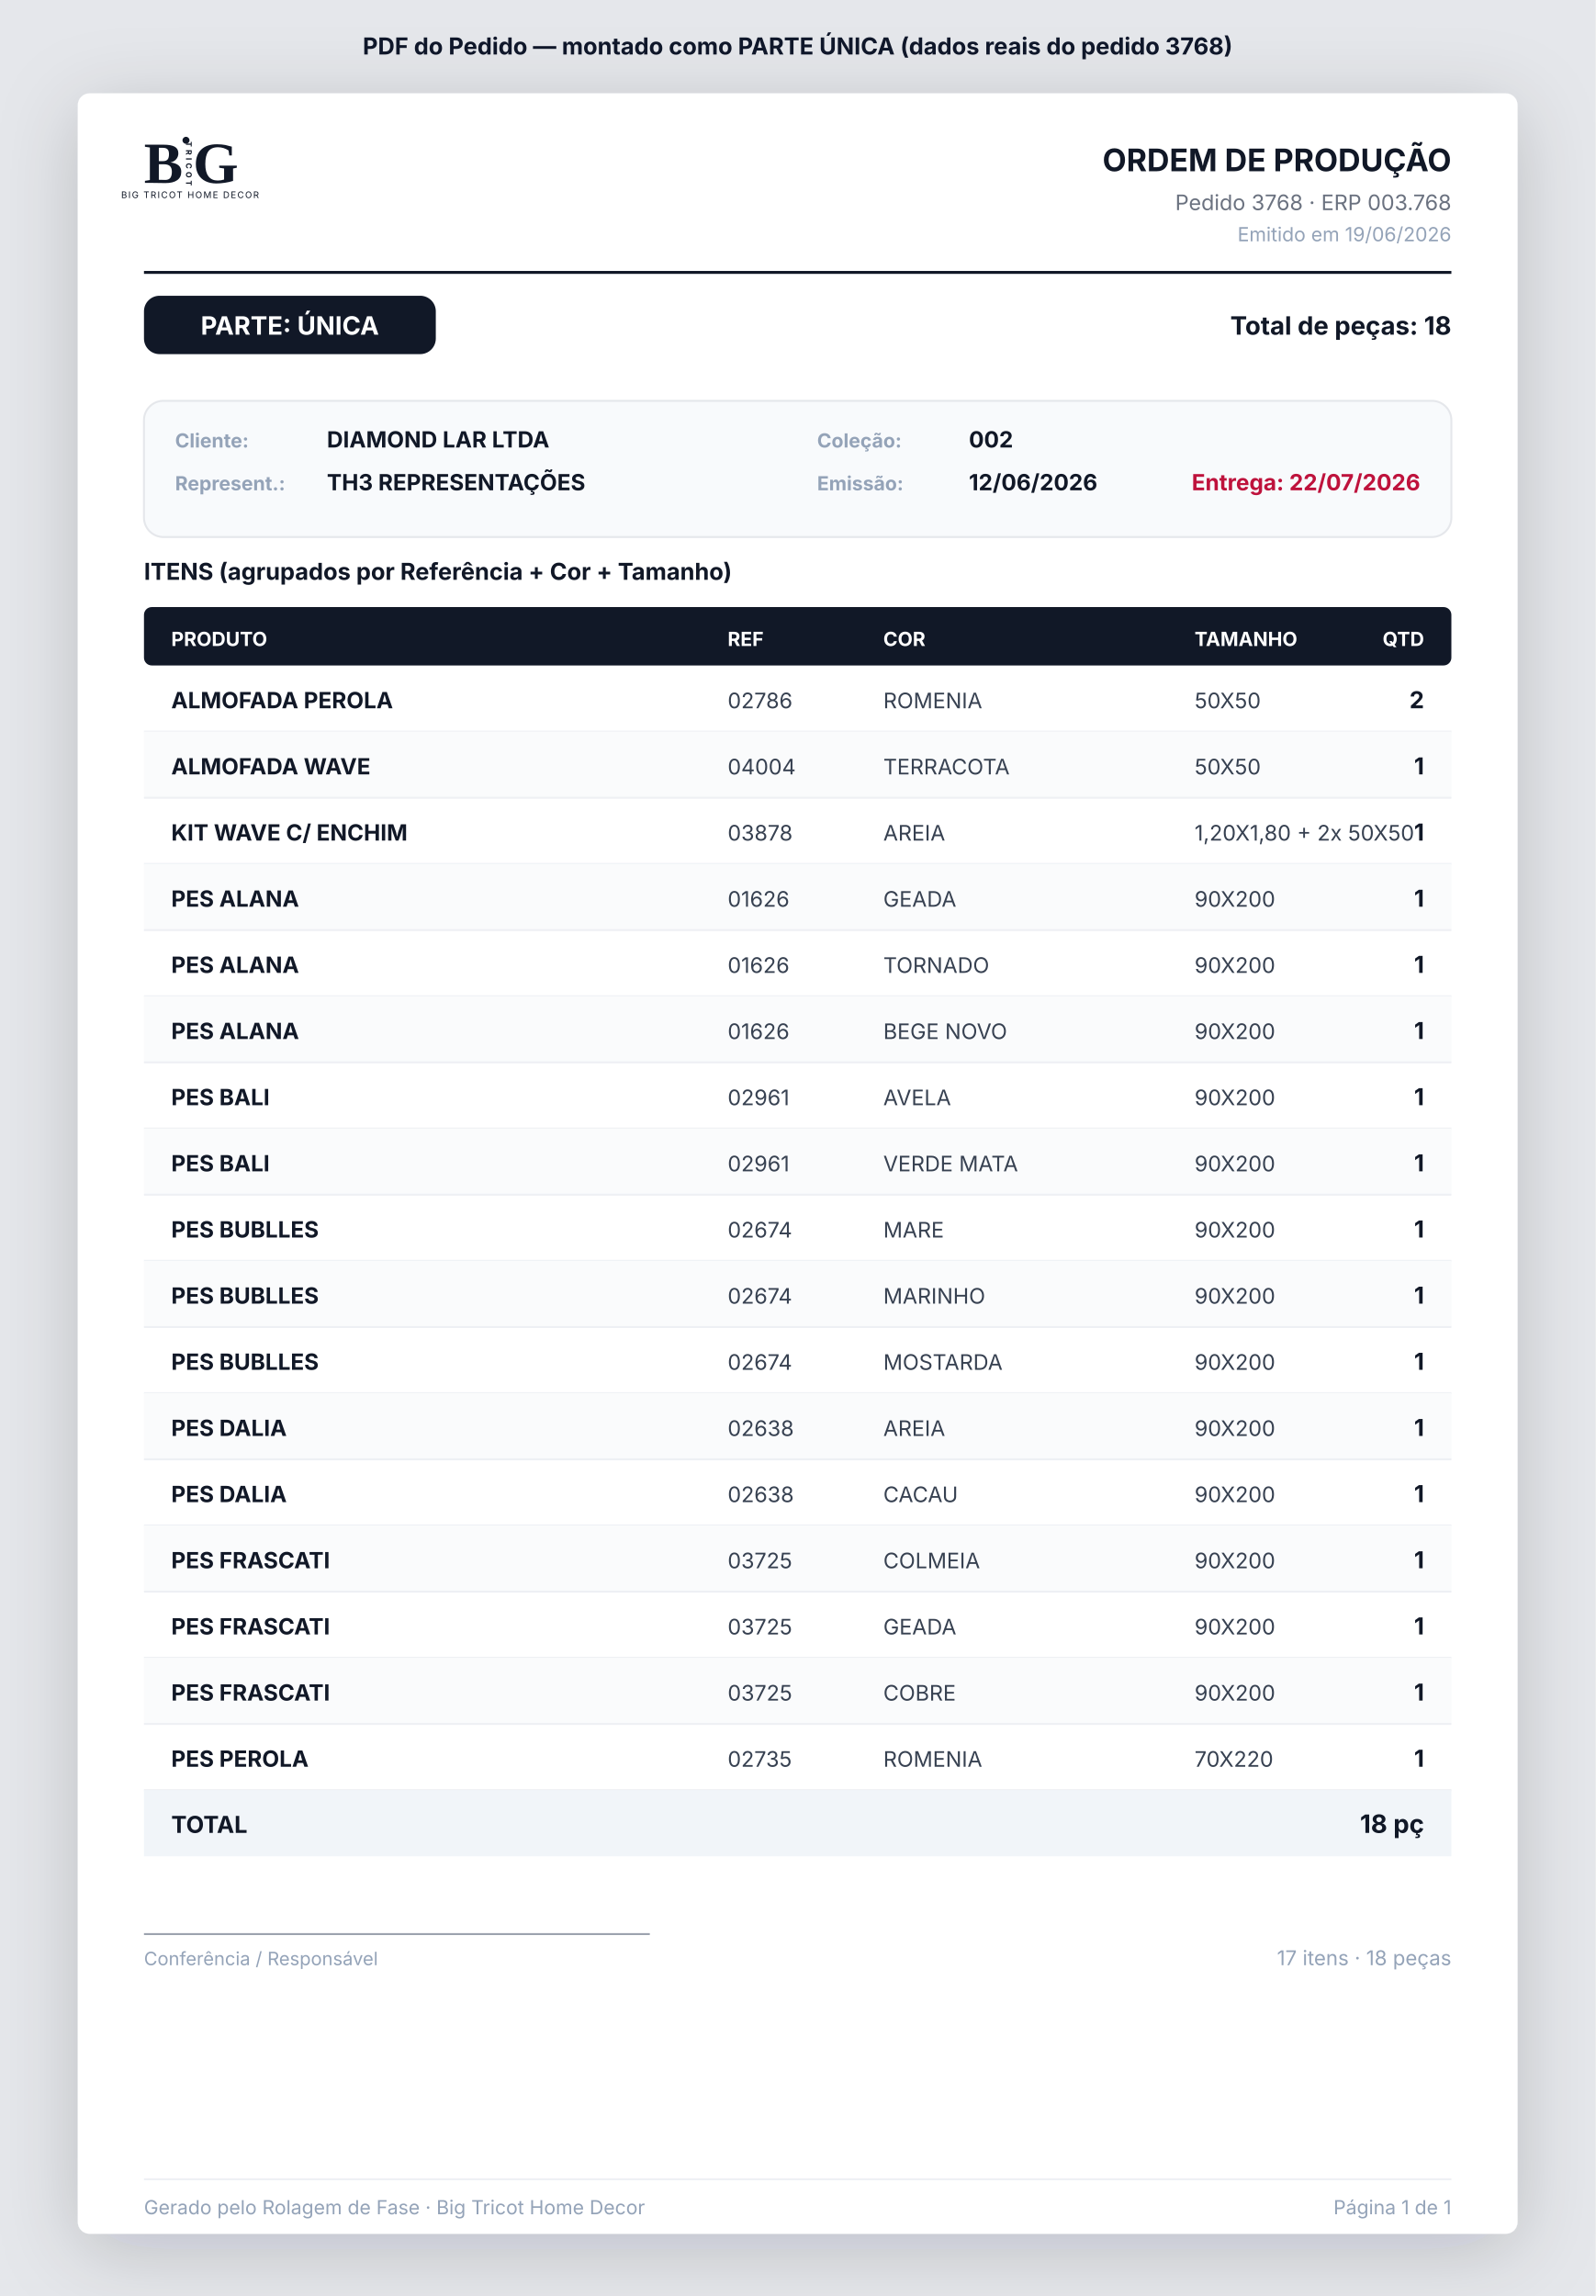
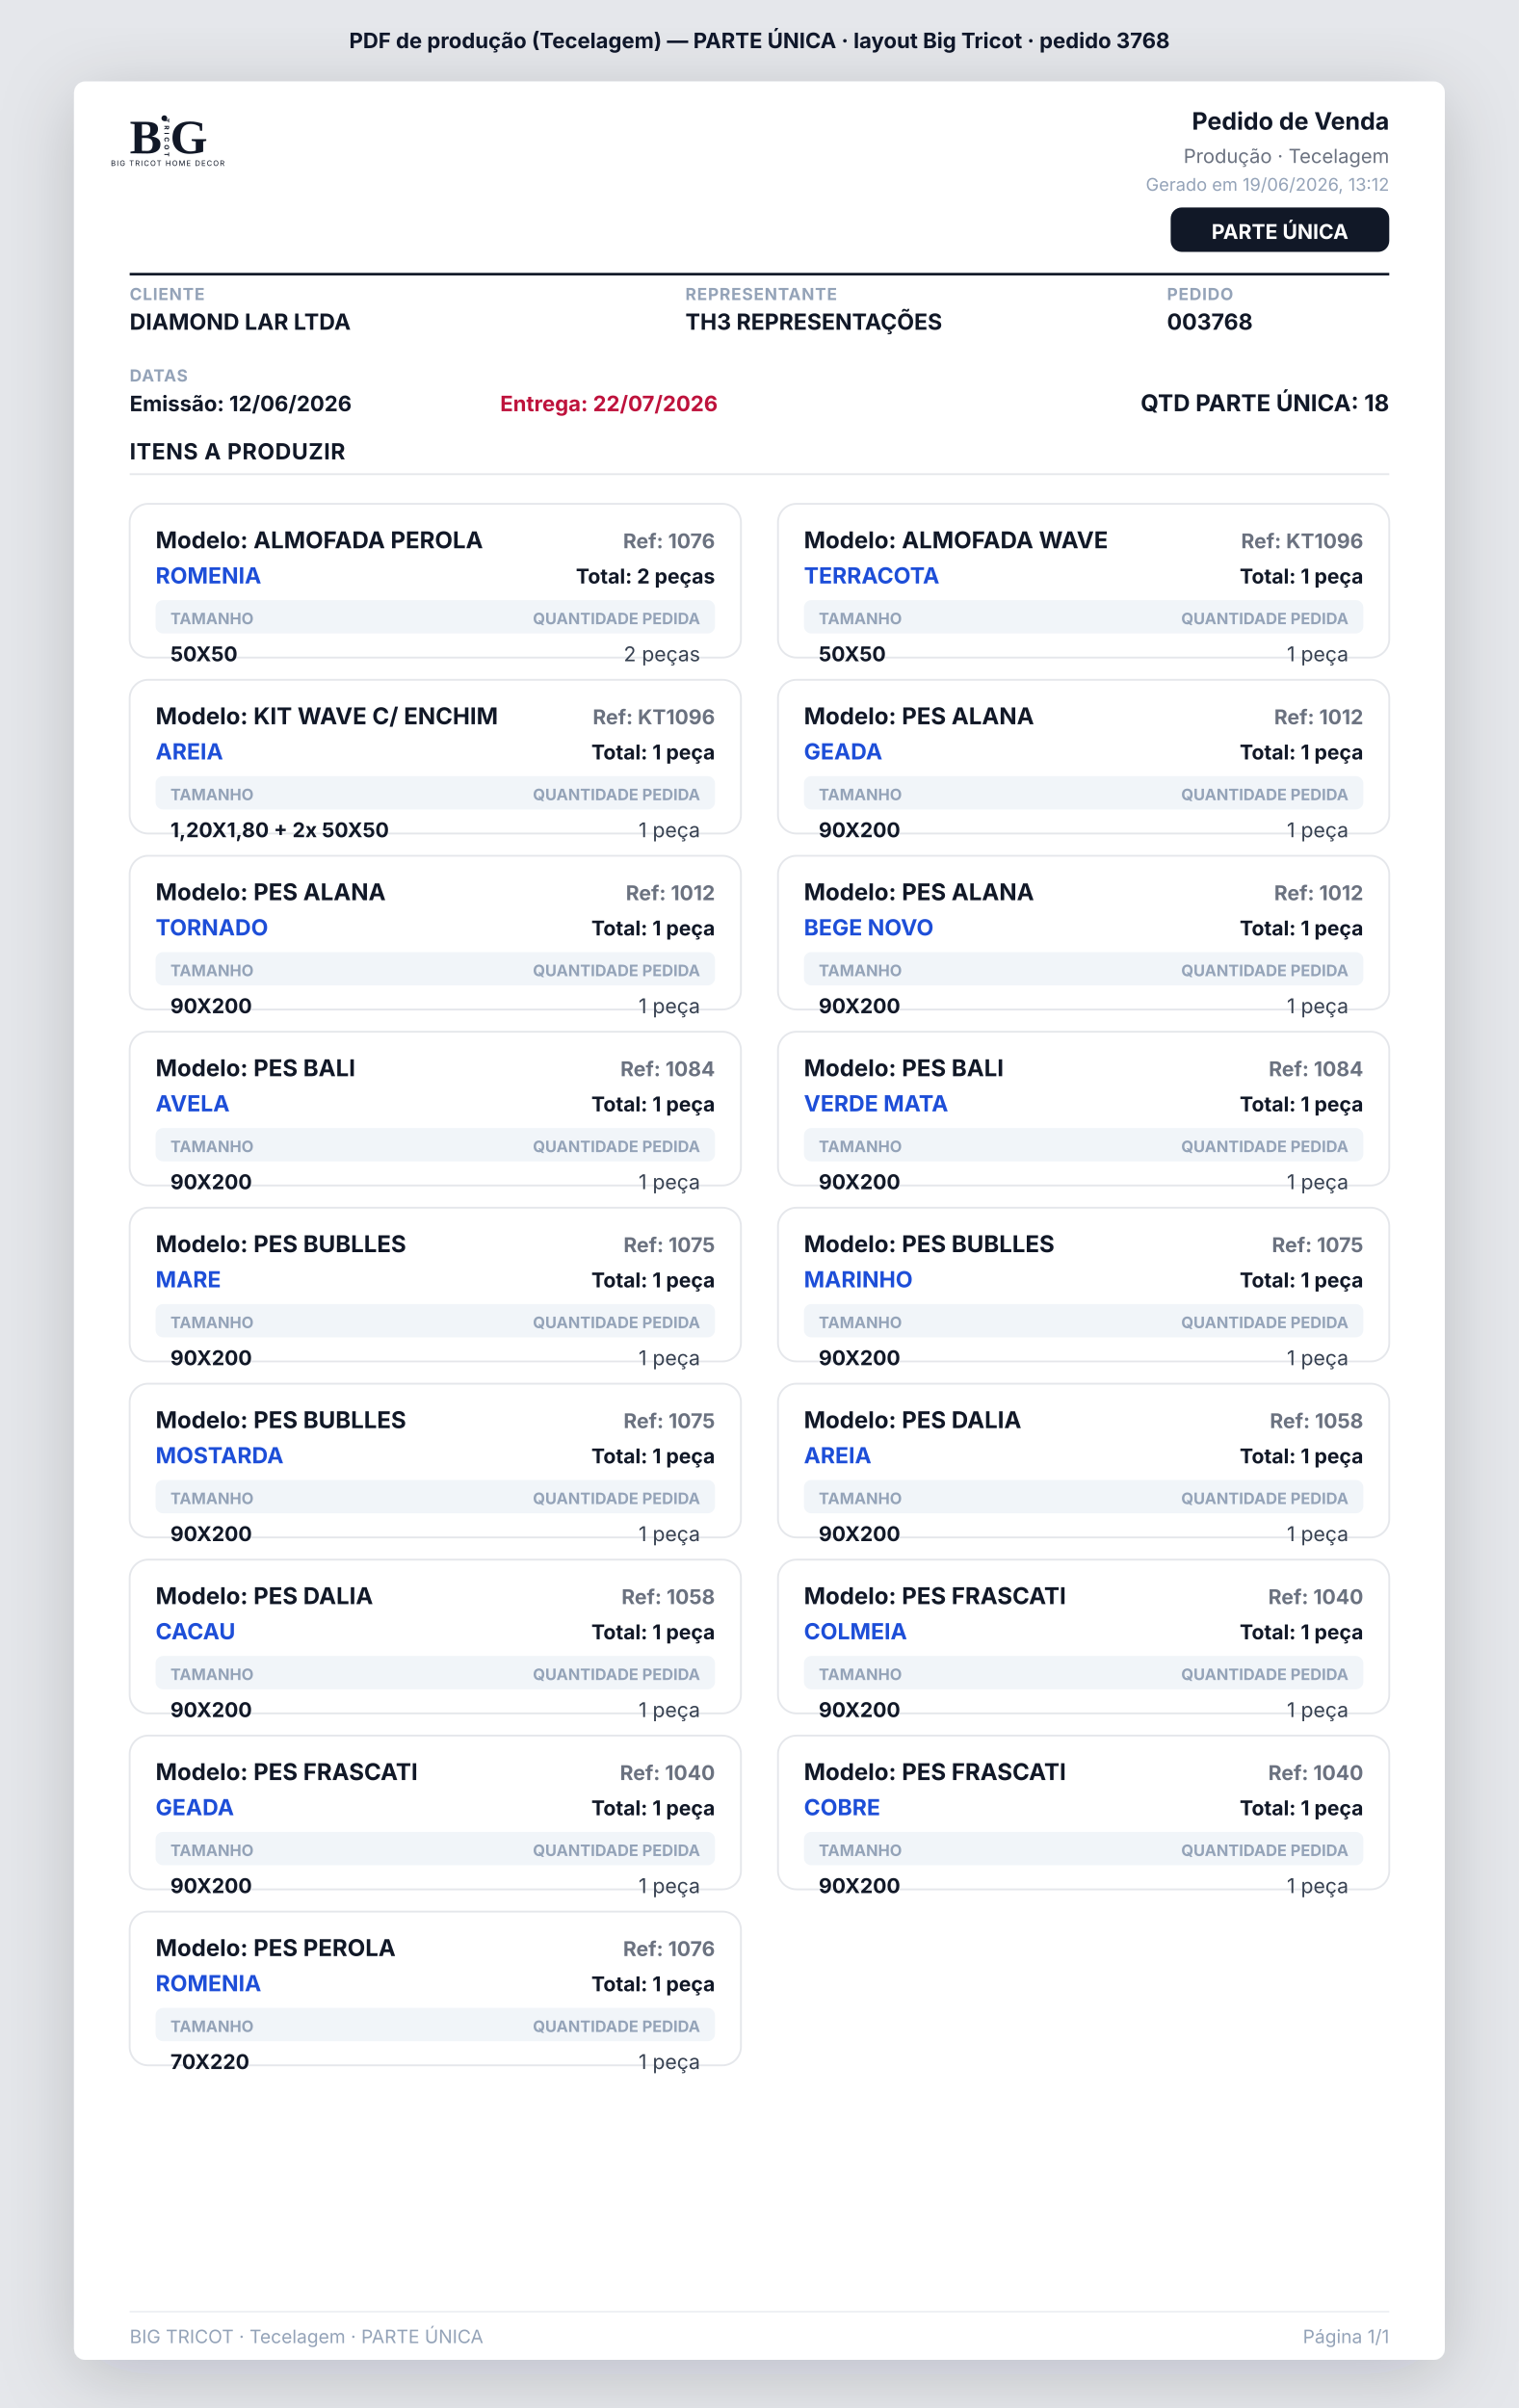
- <svg xmlns="http://www.w3.org/2000/svg" width="820" height="1180" viewBox="0 0 820 1180" font-family="Inter, Segoe UI, Helvetica, Arial, sans-serif">
+ <svg xmlns="http://www.w3.org/2000/svg" width="820" height="1300" viewBox="0 0 820 1300" font-family="Inter, Segoe UI, Helvetica, Arial, sans-serif">
  <defs>
-     <filter id="paper" x="-8%" y="-4%" width="116%" height="108%">
+     <filter id="paper" x="-6%" y="-3%" width="112%" height="106%">
      <feDropShadow dx="0" dy="8" stdDeviation="20" flood-color="#0f172a" flood-opacity="0.18" />
    </filter>
  </defs>
-   <rect x="0" y="0" width="820" height="1180" rx="0" fill="#e5e7eb" />
-   <text x="410.0" y="28" font-size="12" fill="#0f172a" font-weight="bold" text-anchor="middle">PDF do Pedido — montado como PARTE ÚNICA (dados reais do pedido 3768)</text>
-   <rect x="40" y="48" width="740" height="1100" rx="6" fill="#ffffff" filter="url(#paper)" />
-   <text x="74.0" y="94.0" font-size="30" fill="#111827" font-weight="bold" text-anchor="start" font-family="Georgia, 'Times New Roman', 'Playfair Display', serif">B</text>
-   <text x="99.2" y="94.0" font-size="30" fill="#111827" font-weight="bold" text-anchor="start" font-family="Georgia, 'Times New Roman', 'Playfair Display', serif">G</text>
-   <text x="95.6" y="84.1" font-size="4.05" fill="#111827" font-weight="bold" text-anchor="middle" font-family="Inter, 'Segoe UI', Helvetica, Arial, sans-serif" letter-spacing="1.5" transform="rotate(90 95.6 84.1)">TRICOT</text>
-   <circle cx="95.6" cy="72.1" r="1.8" fill="#111827" />
-   <text x="97.7" y="101.8" font-size="4.65" fill="#111827" font-weight="normal" text-anchor="middle" font-family="Inter, 'Segoe UI', Helvetica, Arial, sans-serif" letter-spacing="0.6">BIG TRICOT HOME DECOR</text>
-   <text x="746" y="88" font-size="16" fill="#111827" font-weight="bold" text-anchor="end">ORDEM DE PRODUÇÃO</text>
-   <text x="746" y="108" font-size="11" fill="#6b7280" font-weight="normal" text-anchor="end">Pedido 3768  ·  ERP 003.768</text>
-   <text x="746" y="124" font-size="10" fill="#94a3b8" font-weight="normal" text-anchor="end">Emitido em 19/06/2026</text>
-   <line x1="74" y1="140" x2="746" y2="140" stroke="#111827" stroke-width="1.5" />
-   <rect x="74" y="152" width="150" height="30" rx="8" fill="#111827" />
-   <text x="149" y="172" font-size="13" fill="#fff" font-weight="bold" text-anchor="middle">PARTE: ÚNICA</text>
-   <text x="746" y="172" font-size="13" fill="#111827" font-weight="bold" text-anchor="end">Total de peças: 18</text>
-   <rect x="74" y="206" width="672" height="70" rx="10" fill="#f8fafc" stroke="#e5e7eb" stroke-width="1" />
-   <text x="90" y="230" font-size="10" fill="#94a3b8" font-weight="bold" text-anchor="start">Cliente:</text>
-   <text x="168" y="230" font-size="11.5" fill="#111827" font-weight="bold" text-anchor="start">DIAMOND LAR LTDA</text>
-   <text x="90" y="252" font-size="10" fill="#94a3b8" font-weight="bold" text-anchor="start">Represent.:</text>
-   <text x="168" y="252" font-size="11.5" fill="#111827" font-weight="bold" text-anchor="start">TH3 REPRESENTAÇÕES</text>
-   <text x="420.0" y="230" font-size="10" fill="#94a3b8" font-weight="bold" text-anchor="start">Coleção:</text>
-   <text x="498.0" y="230" font-size="11.5" fill="#111827" font-weight="bold" text-anchor="start">002</text>
-   <text x="420.0" y="252" font-size="10" fill="#94a3b8" font-weight="bold" text-anchor="start">Emissão:</text>
-   <text x="498.0" y="252" font-size="11.5" fill="#111827" font-weight="bold" text-anchor="start">12/06/2026</text>
-   <text x="730" y="252" font-size="11.5" fill="#be123c" font-weight="bold" text-anchor="end">Entrega: 22/07/2026</text>
-   <text x="74" y="298" font-size="12" fill="#111827" font-weight="bold" text-anchor="start">ITENS (agrupados por Referência + Cor + Tamanho)</text>
-   <rect x="74" y="312" width="672" height="30" rx="4" fill="#111827" />
-   <text x="88" y="332" font-size="10" fill="#fff" font-weight="bold" text-anchor="start">PRODUTO</text>
-   <text x="374" y="332" font-size="10" fill="#fff" font-weight="bold" text-anchor="start">REF</text>
-   <text x="454" y="332" font-size="10" fill="#fff" font-weight="bold" text-anchor="start">COR</text>
-   <text x="614" y="332" font-size="10" fill="#fff" font-weight="bold" text-anchor="start">TAMANHO</text>
-   <text x="732" y="332" font-size="10" fill="#fff" font-weight="bold" text-anchor="end">QTD</text>
-   <text x="88" y="364" font-size="11.5" fill="#111827" font-weight="bold" text-anchor="start">ALMOFADA PEROLA</text>
-   <text x="374" y="364" font-size="11" fill="#374151" font-weight="normal" text-anchor="start">02786</text>
-   <text x="454" y="364" font-size="11" fill="#374151" font-weight="normal" text-anchor="start">ROMENIA</text>
-   <text x="614" y="364" font-size="11" fill="#374151" font-weight="normal" text-anchor="start">50X50</text>
-   <text x="732" y="364" font-size="12" fill="#111827" font-weight="bold" text-anchor="end">2</text>
-   <line x1="74" y1="376" x2="746" y2="376" stroke="#eef0f4" stroke-width="1" />
-   <rect x="74" y="376" width="672" height="34" rx="0" fill="#fafbfc" />
-   <text x="88" y="398" font-size="11.5" fill="#111827" font-weight="bold" text-anchor="start">ALMOFADA WAVE</text>
-   <text x="374" y="398" font-size="11" fill="#374151" font-weight="normal" text-anchor="start">04004</text>
-   <text x="454" y="398" font-size="11" fill="#374151" font-weight="normal" text-anchor="start">TERRACOTA</text>
-   <text x="614" y="398" font-size="11" fill="#374151" font-weight="normal" text-anchor="start">50X50</text>
-   <text x="732" y="398" font-size="12" fill="#111827" font-weight="bold" text-anchor="end">1</text>
-   <line x1="74" y1="410" x2="746" y2="410" stroke="#eef0f4" stroke-width="1" />
-   <text x="88" y="432" font-size="11.5" fill="#111827" font-weight="bold" text-anchor="start">KIT WAVE C/ ENCHIM</text>
-   <text x="374" y="432" font-size="11" fill="#374151" font-weight="normal" text-anchor="start">03878</text>
-   <text x="454" y="432" font-size="11" fill="#374151" font-weight="normal" text-anchor="start">AREIA</text>
-   <text x="614" y="432" font-size="11" fill="#374151" font-weight="normal" text-anchor="start">1,20X1,80 + 2x 50X50</text>
-   <text x="732" y="432" font-size="12" fill="#111827" font-weight="bold" text-anchor="end">1</text>
-   <line x1="74" y1="444" x2="746" y2="444" stroke="#eef0f4" stroke-width="1" />
-   <rect x="74" y="444" width="672" height="34" rx="0" fill="#fafbfc" />
-   <text x="88" y="466" font-size="11.5" fill="#111827" font-weight="bold" text-anchor="start">PES ALANA</text>
-   <text x="374" y="466" font-size="11" fill="#374151" font-weight="normal" text-anchor="start">01626</text>
-   <text x="454" y="466" font-size="11" fill="#374151" font-weight="normal" text-anchor="start">GEADA</text>
-   <text x="614" y="466" font-size="11" fill="#374151" font-weight="normal" text-anchor="start">90X200</text>
-   <text x="732" y="466" font-size="12" fill="#111827" font-weight="bold" text-anchor="end">1</text>
-   <line x1="74" y1="478" x2="746" y2="478" stroke="#eef0f4" stroke-width="1" />
-   <text x="88" y="500" font-size="11.5" fill="#111827" font-weight="bold" text-anchor="start">PES ALANA</text>
-   <text x="374" y="500" font-size="11" fill="#374151" font-weight="normal" text-anchor="start">01626</text>
-   <text x="454" y="500" font-size="11" fill="#374151" font-weight="normal" text-anchor="start">TORNADO</text>
-   <text x="614" y="500" font-size="11" fill="#374151" font-weight="normal" text-anchor="start">90X200</text>
-   <text x="732" y="500" font-size="12" fill="#111827" font-weight="bold" text-anchor="end">1</text>
-   <line x1="74" y1="512" x2="746" y2="512" stroke="#eef0f4" stroke-width="1" />
-   <rect x="74" y="512" width="672" height="34" rx="0" fill="#fafbfc" />
-   <text x="88" y="534" font-size="11.5" fill="#111827" font-weight="bold" text-anchor="start">PES ALANA</text>
-   <text x="374" y="534" font-size="11" fill="#374151" font-weight="normal" text-anchor="start">01626</text>
-   <text x="454" y="534" font-size="11" fill="#374151" font-weight="normal" text-anchor="start">BEGE NOVO</text>
-   <text x="614" y="534" font-size="11" fill="#374151" font-weight="normal" text-anchor="start">90X200</text>
-   <text x="732" y="534" font-size="12" fill="#111827" font-weight="bold" text-anchor="end">1</text>
-   <line x1="74" y1="546" x2="746" y2="546" stroke="#eef0f4" stroke-width="1" />
-   <text x="88" y="568" font-size="11.5" fill="#111827" font-weight="bold" text-anchor="start">PES BALI</text>
-   <text x="374" y="568" font-size="11" fill="#374151" font-weight="normal" text-anchor="start">02961</text>
-   <text x="454" y="568" font-size="11" fill="#374151" font-weight="normal" text-anchor="start">AVELA</text>
-   <text x="614" y="568" font-size="11" fill="#374151" font-weight="normal" text-anchor="start">90X200</text>
-   <text x="732" y="568" font-size="12" fill="#111827" font-weight="bold" text-anchor="end">1</text>
-   <line x1="74" y1="580" x2="746" y2="580" stroke="#eef0f4" stroke-width="1" />
-   <rect x="74" y="580" width="672" height="34" rx="0" fill="#fafbfc" />
-   <text x="88" y="602" font-size="11.5" fill="#111827" font-weight="bold" text-anchor="start">PES BALI</text>
-   <text x="374" y="602" font-size="11" fill="#374151" font-weight="normal" text-anchor="start">02961</text>
-   <text x="454" y="602" font-size="11" fill="#374151" font-weight="normal" text-anchor="start">VERDE MATA</text>
-   <text x="614" y="602" font-size="11" fill="#374151" font-weight="normal" text-anchor="start">90X200</text>
-   <text x="732" y="602" font-size="12" fill="#111827" font-weight="bold" text-anchor="end">1</text>
-   <line x1="74" y1="614" x2="746" y2="614" stroke="#eef0f4" stroke-width="1" />
-   <text x="88" y="636" font-size="11.5" fill="#111827" font-weight="bold" text-anchor="start">PES BUBLLES</text>
-   <text x="374" y="636" font-size="11" fill="#374151" font-weight="normal" text-anchor="start">02674</text>
-   <text x="454" y="636" font-size="11" fill="#374151" font-weight="normal" text-anchor="start">MARE</text>
-   <text x="614" y="636" font-size="11" fill="#374151" font-weight="normal" text-anchor="start">90X200</text>
-   <text x="732" y="636" font-size="12" fill="#111827" font-weight="bold" text-anchor="end">1</text>
-   <line x1="74" y1="648" x2="746" y2="648" stroke="#eef0f4" stroke-width="1" />
-   <rect x="74" y="648" width="672" height="34" rx="0" fill="#fafbfc" />
-   <text x="88" y="670" font-size="11.5" fill="#111827" font-weight="bold" text-anchor="start">PES BUBLLES</text>
-   <text x="374" y="670" font-size="11" fill="#374151" font-weight="normal" text-anchor="start">02674</text>
-   <text x="454" y="670" font-size="11" fill="#374151" font-weight="normal" text-anchor="start">MARINHO</text>
-   <text x="614" y="670" font-size="11" fill="#374151" font-weight="normal" text-anchor="start">90X200</text>
-   <text x="732" y="670" font-size="12" fill="#111827" font-weight="bold" text-anchor="end">1</text>
-   <line x1="74" y1="682" x2="746" y2="682" stroke="#eef0f4" stroke-width="1" />
-   <text x="88" y="704" font-size="11.5" fill="#111827" font-weight="bold" text-anchor="start">PES BUBLLES</text>
-   <text x="374" y="704" font-size="11" fill="#374151" font-weight="normal" text-anchor="start">02674</text>
-   <text x="454" y="704" font-size="11" fill="#374151" font-weight="normal" text-anchor="start">MOSTARDA</text>
-   <text x="614" y="704" font-size="11" fill="#374151" font-weight="normal" text-anchor="start">90X200</text>
-   <text x="732" y="704" font-size="12" fill="#111827" font-weight="bold" text-anchor="end">1</text>
-   <line x1="74" y1="716" x2="746" y2="716" stroke="#eef0f4" stroke-width="1" />
-   <rect x="74" y="716" width="672" height="34" rx="0" fill="#fafbfc" />
-   <text x="88" y="738" font-size="11.5" fill="#111827" font-weight="bold" text-anchor="start">PES DALIA</text>
-   <text x="374" y="738" font-size="11" fill="#374151" font-weight="normal" text-anchor="start">02638</text>
-   <text x="454" y="738" font-size="11" fill="#374151" font-weight="normal" text-anchor="start">AREIA</text>
-   <text x="614" y="738" font-size="11" fill="#374151" font-weight="normal" text-anchor="start">90X200</text>
-   <text x="732" y="738" font-size="12" fill="#111827" font-weight="bold" text-anchor="end">1</text>
-   <line x1="74" y1="750" x2="746" y2="750" stroke="#eef0f4" stroke-width="1" />
-   <text x="88" y="772" font-size="11.5" fill="#111827" font-weight="bold" text-anchor="start">PES DALIA</text>
-   <text x="374" y="772" font-size="11" fill="#374151" font-weight="normal" text-anchor="start">02638</text>
-   <text x="454" y="772" font-size="11" fill="#374151" font-weight="normal" text-anchor="start">CACAU</text>
-   <text x="614" y="772" font-size="11" fill="#374151" font-weight="normal" text-anchor="start">90X200</text>
-   <text x="732" y="772" font-size="12" fill="#111827" font-weight="bold" text-anchor="end">1</text>
-   <line x1="74" y1="784" x2="746" y2="784" stroke="#eef0f4" stroke-width="1" />
-   <rect x="74" y="784" width="672" height="34" rx="0" fill="#fafbfc" />
-   <text x="88" y="806" font-size="11.5" fill="#111827" font-weight="bold" text-anchor="start">PES FRASCATI</text>
-   <text x="374" y="806" font-size="11" fill="#374151" font-weight="normal" text-anchor="start">03725</text>
-   <text x="454" y="806" font-size="11" fill="#374151" font-weight="normal" text-anchor="start">COLMEIA</text>
-   <text x="614" y="806" font-size="11" fill="#374151" font-weight="normal" text-anchor="start">90X200</text>
-   <text x="732" y="806" font-size="12" fill="#111827" font-weight="bold" text-anchor="end">1</text>
-   <line x1="74" y1="818" x2="746" y2="818" stroke="#eef0f4" stroke-width="1" />
-   <text x="88" y="840" font-size="11.5" fill="#111827" font-weight="bold" text-anchor="start">PES FRASCATI</text>
-   <text x="374" y="840" font-size="11" fill="#374151" font-weight="normal" text-anchor="start">03725</text>
-   <text x="454" y="840" font-size="11" fill="#374151" font-weight="normal" text-anchor="start">GEADA</text>
-   <text x="614" y="840" font-size="11" fill="#374151" font-weight="normal" text-anchor="start">90X200</text>
-   <text x="732" y="840" font-size="12" fill="#111827" font-weight="bold" text-anchor="end">1</text>
-   <line x1="74" y1="852" x2="746" y2="852" stroke="#eef0f4" stroke-width="1" />
-   <rect x="74" y="852" width="672" height="34" rx="0" fill="#fafbfc" />
-   <text x="88" y="874" font-size="11.5" fill="#111827" font-weight="bold" text-anchor="start">PES FRASCATI</text>
-   <text x="374" y="874" font-size="11" fill="#374151" font-weight="normal" text-anchor="start">03725</text>
-   <text x="454" y="874" font-size="11" fill="#374151" font-weight="normal" text-anchor="start">COBRE</text>
-   <text x="614" y="874" font-size="11" fill="#374151" font-weight="normal" text-anchor="start">90X200</text>
-   <text x="732" y="874" font-size="12" fill="#111827" font-weight="bold" text-anchor="end">1</text>
-   <line x1="74" y1="886" x2="746" y2="886" stroke="#eef0f4" stroke-width="1" />
-   <text x="88" y="908" font-size="11.5" fill="#111827" font-weight="bold" text-anchor="start">PES PEROLA</text>
-   <text x="374" y="908" font-size="11" fill="#374151" font-weight="normal" text-anchor="start">02735</text>
-   <text x="454" y="908" font-size="11" fill="#374151" font-weight="normal" text-anchor="start">ROMENIA</text>
-   <text x="614" y="908" font-size="11" fill="#374151" font-weight="normal" text-anchor="start">70X220</text>
-   <text x="732" y="908" font-size="12" fill="#111827" font-weight="bold" text-anchor="end">1</text>
-   <line x1="74" y1="920" x2="746" y2="920" stroke="#eef0f4" stroke-width="1" />
-   <rect x="74" y="920" width="672" height="34" rx="0" fill="#f1f5f9" />
-   <text x="88" y="942" font-size="12" fill="#111827" font-weight="bold" text-anchor="start">TOTAL</text>
-   <text x="732" y="942" font-size="13" fill="#111827" font-weight="bold" text-anchor="end">18 pç</text>
-   <line x1="74" y1="994" x2="334" y2="994" stroke="#9ca3af" stroke-width="1" />
-   <text x="74" y="1010" font-size="9.5" fill="#94a3b8" font-weight="normal" text-anchor="start">Conferência / Responsável</text>
-   <text x="746" y="1010" font-size="10.5" fill="#94a3b8" font-weight="normal" text-anchor="end">17 itens · 18 peças</text>
-   <line x1="74" y1="1120" x2="746" y2="1120" stroke="#eef0f4" stroke-width="1" />
-   <text x="74" y="1138" font-size="10" fill="#94a3b8" font-weight="normal" text-anchor="start">Gerado pelo Rolagem de Fase · Big Tricot Home Decor</text>
-   <text x="746" y="1138" font-size="10" fill="#94a3b8" font-weight="normal" text-anchor="end">Página 1 de 1</text>
+   <rect x="0" y="0" width="820" height="1300" rx="0" fill="#e5e7eb" />
+   <text x="410.0" y="26" font-size="11.5" fill="#0f172a" font-weight="bold" text-anchor="middle">PDF de produção (Tecelagem) — PARTE ÚNICA · layout Big Tricot · pedido 3768</text>
+   <rect x="40" y="44" width="740" height="1230" rx="6" fill="#ffffff" filter="url(#paper)" />
+   <text x="70.0" y="82.8" font-size="26" fill="#111827" font-weight="bold" text-anchor="start" font-family="Georgia, 'Times New Roman', 'Playfair Display', serif">B</text>
+   <text x="91.84" y="82.8" font-size="26" fill="#111827" font-weight="bold" text-anchor="start" font-family="Georgia, 'Times New Roman', 'Playfair Display', serif">G</text>
+   <text x="88.72" y="74.22" font-size="3.51" fill="#111827" font-weight="bold" text-anchor="middle" font-family="Inter, 'Segoe UI', Helvetica, Arial, sans-serif" letter-spacing="1.5" transform="rotate(90 88.72 74.22)">TRICOT</text>
+   <circle cx="88.72" cy="63.82" r="1.56" fill="#111827" />
+   <text x="90.54" y="89.56" font-size="4.03" fill="#111827" font-weight="normal" text-anchor="middle" font-family="Inter, 'Segoe UI', Helvetica, Arial, sans-serif" letter-spacing="0.52">BIG TRICOT HOME DECOR</text>
+   <text x="750" y="70" font-size="13" fill="#111827" font-weight="bold" text-anchor="end">Pedido de Venda</text>
+   <text x="750" y="88" font-size="10.5" fill="#6b7280" font-weight="normal" text-anchor="end">Produção · Tecelagem</text>
+   <text x="750" y="103" font-size="9.5" fill="#94a3b8" font-weight="normal" text-anchor="end">Gerado em 19/06/2026, 13:12</text>
+   <rect x="632" y="112" width="118" height="24" rx="6" fill="#111827" />
+   <text x="691" y="129" font-size="11" fill="#fff" font-weight="bold" text-anchor="middle">PARTE ÚNICA</text>
+   <line x1="70" y1="148" x2="750" y2="148" stroke="#111827" stroke-width="1.4" />
+   <text x="70" y="162" font-size="9" fill="#94a3b8" font-weight="bold" text-anchor="start" letter-spacing="0.4">CLIENTE</text>
+   <text x="70" y="178" font-size="12" fill="#111827" font-weight="bold" text-anchor="start">DIAMOND LAR LTDA</text>
+   <text x="370" y="162" font-size="9" fill="#94a3b8" font-weight="bold" text-anchor="start" letter-spacing="0.4">REPRESENTANTE</text>
+   <text x="370" y="178" font-size="12" fill="#111827" font-weight="bold" text-anchor="start">TH3 REPRESENTAÇÕES</text>
+   <text x="630" y="162" font-size="9" fill="#94a3b8" font-weight="bold" text-anchor="start" letter-spacing="0.4">PEDIDO</text>
+   <text x="630" y="178" font-size="12" fill="#111827" font-weight="bold" text-anchor="start">003768</text>
+   <text x="70" y="206" font-size="9" fill="#94a3b8" font-weight="bold" text-anchor="start" letter-spacing="0.4">DATAS</text>
+   <text x="70" y="222" font-size="11.5" fill="#111827" font-weight="bold" text-anchor="start">Emissão: 12/06/2026</text>
+   <text x="270" y="222" font-size="11.5" fill="#be123c" font-weight="bold" text-anchor="start">Entrega: 22/07/2026</text>
+   <text x="750" y="222" font-size="12.5" fill="#111827" font-weight="bold" text-anchor="end">QTD PARTE ÚNICA: 18</text>
+   <text x="70" y="248" font-size="12" fill="#111827" font-weight="bold" text-anchor="start" letter-spacing="0.3">ITENS A PRODUZIR</text>
+   <line x1="70" y1="256" x2="750" y2="256" stroke="#e5e7eb" stroke-width="1" />
+   <rect x="70" y="272" width="330.0" height="83" rx="10" fill="#ffffff" stroke="#e5e7eb" stroke-width="1" />
+   <text x="84" y="296" font-size="12.5" fill="#111827" font-weight="bold" text-anchor="start">Modelo: ALMOFADA PEROLA</text>
+   <text x="386.0" y="296" font-size="11" fill="#6b7280" font-weight="bold" text-anchor="end">Ref: 1076</text>
+   <text x="84" y="315" font-size="12" fill="#1d4ed8" font-weight="bold" text-anchor="start">ROMENIA</text>
+   <text x="386.0" y="315" font-size="11" fill="#111827" font-weight="bold" text-anchor="end">Total: 2 peças</text>
+   <rect x="84" y="324" width="302.0" height="18" rx="4" fill="#f1f5f9" />
+   <text x="92" y="337" font-size="8.5" fill="#94a3b8" font-weight="bold" text-anchor="start">TAMANHO</text>
+   <text x="378.0" y="337" font-size="8.5" fill="#94a3b8" font-weight="bold" text-anchor="end">QUANTIDADE PEDIDA</text>
+   <text x="92" y="357" font-size="11" fill="#111827" font-weight="bold" text-anchor="start">50X50</text>
+   <text x="378.0" y="357" font-size="11" fill="#374151" font-weight="normal" text-anchor="end">2 peças</text>
+   <rect x="420.0" y="272" width="330.0" height="83" rx="10" fill="#ffffff" stroke="#e5e7eb" stroke-width="1" />
+   <text x="434.0" y="296" font-size="12.5" fill="#111827" font-weight="bold" text-anchor="start">Modelo: ALMOFADA WAVE</text>
+   <text x="736.0" y="296" font-size="11" fill="#6b7280" font-weight="bold" text-anchor="end">Ref: KT1096</text>
+   <text x="434.0" y="315" font-size="12" fill="#1d4ed8" font-weight="bold" text-anchor="start">TERRACOTA</text>
+   <text x="736.0" y="315" font-size="11" fill="#111827" font-weight="bold" text-anchor="end">Total: 1 peça</text>
+   <rect x="434.0" y="324" width="302.0" height="18" rx="4" fill="#f1f5f9" />
+   <text x="442.0" y="337" font-size="8.5" fill="#94a3b8" font-weight="bold" text-anchor="start">TAMANHO</text>
+   <text x="728.0" y="337" font-size="8.5" fill="#94a3b8" font-weight="bold" text-anchor="end">QUANTIDADE PEDIDA</text>
+   <text x="442.0" y="357" font-size="11" fill="#111827" font-weight="bold" text-anchor="start">50X50</text>
+   <text x="728.0" y="357" font-size="11" fill="#374151" font-weight="normal" text-anchor="end">1 peça</text>
+   <rect x="70" y="367" width="330.0" height="83" rx="10" fill="#ffffff" stroke="#e5e7eb" stroke-width="1" />
+   <text x="84" y="391" font-size="12.5" fill="#111827" font-weight="bold" text-anchor="start">Modelo: KIT WAVE C/ ENCHIM</text>
+   <text x="386.0" y="391" font-size="11" fill="#6b7280" font-weight="bold" text-anchor="end">Ref: KT1096</text>
+   <text x="84" y="410" font-size="12" fill="#1d4ed8" font-weight="bold" text-anchor="start">AREIA</text>
+   <text x="386.0" y="410" font-size="11" fill="#111827" font-weight="bold" text-anchor="end">Total: 1 peça</text>
+   <rect x="84" y="419" width="302.0" height="18" rx="4" fill="#f1f5f9" />
+   <text x="92" y="432" font-size="8.5" fill="#94a3b8" font-weight="bold" text-anchor="start">TAMANHO</text>
+   <text x="378.0" y="432" font-size="8.5" fill="#94a3b8" font-weight="bold" text-anchor="end">QUANTIDADE PEDIDA</text>
+   <text x="92" y="452" font-size="11" fill="#111827" font-weight="bold" text-anchor="start">1,20X1,80 + 2x 50X50</text>
+   <text x="378.0" y="452" font-size="11" fill="#374151" font-weight="normal" text-anchor="end">1 peça</text>
+   <rect x="420.0" y="367" width="330.0" height="83" rx="10" fill="#ffffff" stroke="#e5e7eb" stroke-width="1" />
+   <text x="434.0" y="391" font-size="12.5" fill="#111827" font-weight="bold" text-anchor="start">Modelo: PES ALANA</text>
+   <text x="736.0" y="391" font-size="11" fill="#6b7280" font-weight="bold" text-anchor="end">Ref: 1012</text>
+   <text x="434.0" y="410" font-size="12" fill="#1d4ed8" font-weight="bold" text-anchor="start">GEADA</text>
+   <text x="736.0" y="410" font-size="11" fill="#111827" font-weight="bold" text-anchor="end">Total: 1 peça</text>
+   <rect x="434.0" y="419" width="302.0" height="18" rx="4" fill="#f1f5f9" />
+   <text x="442.0" y="432" font-size="8.5" fill="#94a3b8" font-weight="bold" text-anchor="start">TAMANHO</text>
+   <text x="728.0" y="432" font-size="8.5" fill="#94a3b8" font-weight="bold" text-anchor="end">QUANTIDADE PEDIDA</text>
+   <text x="442.0" y="452" font-size="11" fill="#111827" font-weight="bold" text-anchor="start">90X200</text>
+   <text x="728.0" y="452" font-size="11" fill="#374151" font-weight="normal" text-anchor="end">1 peça</text>
+   <rect x="70" y="462" width="330.0" height="83" rx="10" fill="#ffffff" stroke="#e5e7eb" stroke-width="1" />
+   <text x="84" y="486" font-size="12.5" fill="#111827" font-weight="bold" text-anchor="start">Modelo: PES ALANA</text>
+   <text x="386.0" y="486" font-size="11" fill="#6b7280" font-weight="bold" text-anchor="end">Ref: 1012</text>
+   <text x="84" y="505" font-size="12" fill="#1d4ed8" font-weight="bold" text-anchor="start">TORNADO</text>
+   <text x="386.0" y="505" font-size="11" fill="#111827" font-weight="bold" text-anchor="end">Total: 1 peça</text>
+   <rect x="84" y="514" width="302.0" height="18" rx="4" fill="#f1f5f9" />
+   <text x="92" y="527" font-size="8.5" fill="#94a3b8" font-weight="bold" text-anchor="start">TAMANHO</text>
+   <text x="378.0" y="527" font-size="8.5" fill="#94a3b8" font-weight="bold" text-anchor="end">QUANTIDADE PEDIDA</text>
+   <text x="92" y="547" font-size="11" fill="#111827" font-weight="bold" text-anchor="start">90X200</text>
+   <text x="378.0" y="547" font-size="11" fill="#374151" font-weight="normal" text-anchor="end">1 peça</text>
+   <rect x="420.0" y="462" width="330.0" height="83" rx="10" fill="#ffffff" stroke="#e5e7eb" stroke-width="1" />
+   <text x="434.0" y="486" font-size="12.5" fill="#111827" font-weight="bold" text-anchor="start">Modelo: PES ALANA</text>
+   <text x="736.0" y="486" font-size="11" fill="#6b7280" font-weight="bold" text-anchor="end">Ref: 1012</text>
+   <text x="434.0" y="505" font-size="12" fill="#1d4ed8" font-weight="bold" text-anchor="start">BEGE NOVO</text>
+   <text x="736.0" y="505" font-size="11" fill="#111827" font-weight="bold" text-anchor="end">Total: 1 peça</text>
+   <rect x="434.0" y="514" width="302.0" height="18" rx="4" fill="#f1f5f9" />
+   <text x="442.0" y="527" font-size="8.5" fill="#94a3b8" font-weight="bold" text-anchor="start">TAMANHO</text>
+   <text x="728.0" y="527" font-size="8.5" fill="#94a3b8" font-weight="bold" text-anchor="end">QUANTIDADE PEDIDA</text>
+   <text x="442.0" y="547" font-size="11" fill="#111827" font-weight="bold" text-anchor="start">90X200</text>
+   <text x="728.0" y="547" font-size="11" fill="#374151" font-weight="normal" text-anchor="end">1 peça</text>
+   <rect x="70" y="557" width="330.0" height="83" rx="10" fill="#ffffff" stroke="#e5e7eb" stroke-width="1" />
+   <text x="84" y="581" font-size="12.5" fill="#111827" font-weight="bold" text-anchor="start">Modelo: PES BALI</text>
+   <text x="386.0" y="581" font-size="11" fill="#6b7280" font-weight="bold" text-anchor="end">Ref: 1084</text>
+   <text x="84" y="600" font-size="12" fill="#1d4ed8" font-weight="bold" text-anchor="start">AVELA</text>
+   <text x="386.0" y="600" font-size="11" fill="#111827" font-weight="bold" text-anchor="end">Total: 1 peça</text>
+   <rect x="84" y="609" width="302.0" height="18" rx="4" fill="#f1f5f9" />
+   <text x="92" y="622" font-size="8.5" fill="#94a3b8" font-weight="bold" text-anchor="start">TAMANHO</text>
+   <text x="378.0" y="622" font-size="8.5" fill="#94a3b8" font-weight="bold" text-anchor="end">QUANTIDADE PEDIDA</text>
+   <text x="92" y="642" font-size="11" fill="#111827" font-weight="bold" text-anchor="start">90X200</text>
+   <text x="378.0" y="642" font-size="11" fill="#374151" font-weight="normal" text-anchor="end">1 peça</text>
+   <rect x="420.0" y="557" width="330.0" height="83" rx="10" fill="#ffffff" stroke="#e5e7eb" stroke-width="1" />
+   <text x="434.0" y="581" font-size="12.5" fill="#111827" font-weight="bold" text-anchor="start">Modelo: PES BALI</text>
+   <text x="736.0" y="581" font-size="11" fill="#6b7280" font-weight="bold" text-anchor="end">Ref: 1084</text>
+   <text x="434.0" y="600" font-size="12" fill="#1d4ed8" font-weight="bold" text-anchor="start">VERDE MATA</text>
+   <text x="736.0" y="600" font-size="11" fill="#111827" font-weight="bold" text-anchor="end">Total: 1 peça</text>
+   <rect x="434.0" y="609" width="302.0" height="18" rx="4" fill="#f1f5f9" />
+   <text x="442.0" y="622" font-size="8.5" fill="#94a3b8" font-weight="bold" text-anchor="start">TAMANHO</text>
+   <text x="728.0" y="622" font-size="8.5" fill="#94a3b8" font-weight="bold" text-anchor="end">QUANTIDADE PEDIDA</text>
+   <text x="442.0" y="642" font-size="11" fill="#111827" font-weight="bold" text-anchor="start">90X200</text>
+   <text x="728.0" y="642" font-size="11" fill="#374151" font-weight="normal" text-anchor="end">1 peça</text>
+   <rect x="70" y="652" width="330.0" height="83" rx="10" fill="#ffffff" stroke="#e5e7eb" stroke-width="1" />
+   <text x="84" y="676" font-size="12.5" fill="#111827" font-weight="bold" text-anchor="start">Modelo: PES BUBLLES</text>
+   <text x="386.0" y="676" font-size="11" fill="#6b7280" font-weight="bold" text-anchor="end">Ref: 1075</text>
+   <text x="84" y="695" font-size="12" fill="#1d4ed8" font-weight="bold" text-anchor="start">MARE</text>
+   <text x="386.0" y="695" font-size="11" fill="#111827" font-weight="bold" text-anchor="end">Total: 1 peça</text>
+   <rect x="84" y="704" width="302.0" height="18" rx="4" fill="#f1f5f9" />
+   <text x="92" y="717" font-size="8.5" fill="#94a3b8" font-weight="bold" text-anchor="start">TAMANHO</text>
+   <text x="378.0" y="717" font-size="8.5" fill="#94a3b8" font-weight="bold" text-anchor="end">QUANTIDADE PEDIDA</text>
+   <text x="92" y="737" font-size="11" fill="#111827" font-weight="bold" text-anchor="start">90X200</text>
+   <text x="378.0" y="737" font-size="11" fill="#374151" font-weight="normal" text-anchor="end">1 peça</text>
+   <rect x="420.0" y="652" width="330.0" height="83" rx="10" fill="#ffffff" stroke="#e5e7eb" stroke-width="1" />
+   <text x="434.0" y="676" font-size="12.5" fill="#111827" font-weight="bold" text-anchor="start">Modelo: PES BUBLLES</text>
+   <text x="736.0" y="676" font-size="11" fill="#6b7280" font-weight="bold" text-anchor="end">Ref: 1075</text>
+   <text x="434.0" y="695" font-size="12" fill="#1d4ed8" font-weight="bold" text-anchor="start">MARINHO</text>
+   <text x="736.0" y="695" font-size="11" fill="#111827" font-weight="bold" text-anchor="end">Total: 1 peça</text>
+   <rect x="434.0" y="704" width="302.0" height="18" rx="4" fill="#f1f5f9" />
+   <text x="442.0" y="717" font-size="8.5" fill="#94a3b8" font-weight="bold" text-anchor="start">TAMANHO</text>
+   <text x="728.0" y="717" font-size="8.5" fill="#94a3b8" font-weight="bold" text-anchor="end">QUANTIDADE PEDIDA</text>
+   <text x="442.0" y="737" font-size="11" fill="#111827" font-weight="bold" text-anchor="start">90X200</text>
+   <text x="728.0" y="737" font-size="11" fill="#374151" font-weight="normal" text-anchor="end">1 peça</text>
+   <rect x="70" y="747" width="330.0" height="83" rx="10" fill="#ffffff" stroke="#e5e7eb" stroke-width="1" />
+   <text x="84" y="771" font-size="12.5" fill="#111827" font-weight="bold" text-anchor="start">Modelo: PES BUBLLES</text>
+   <text x="386.0" y="771" font-size="11" fill="#6b7280" font-weight="bold" text-anchor="end">Ref: 1075</text>
+   <text x="84" y="790" font-size="12" fill="#1d4ed8" font-weight="bold" text-anchor="start">MOSTARDA</text>
+   <text x="386.0" y="790" font-size="11" fill="#111827" font-weight="bold" text-anchor="end">Total: 1 peça</text>
+   <rect x="84" y="799" width="302.0" height="18" rx="4" fill="#f1f5f9" />
+   <text x="92" y="812" font-size="8.5" fill="#94a3b8" font-weight="bold" text-anchor="start">TAMANHO</text>
+   <text x="378.0" y="812" font-size="8.5" fill="#94a3b8" font-weight="bold" text-anchor="end">QUANTIDADE PEDIDA</text>
+   <text x="92" y="832" font-size="11" fill="#111827" font-weight="bold" text-anchor="start">90X200</text>
+   <text x="378.0" y="832" font-size="11" fill="#374151" font-weight="normal" text-anchor="end">1 peça</text>
+   <rect x="420.0" y="747" width="330.0" height="83" rx="10" fill="#ffffff" stroke="#e5e7eb" stroke-width="1" />
+   <text x="434.0" y="771" font-size="12.5" fill="#111827" font-weight="bold" text-anchor="start">Modelo: PES DALIA</text>
+   <text x="736.0" y="771" font-size="11" fill="#6b7280" font-weight="bold" text-anchor="end">Ref: 1058</text>
+   <text x="434.0" y="790" font-size="12" fill="#1d4ed8" font-weight="bold" text-anchor="start">AREIA</text>
+   <text x="736.0" y="790" font-size="11" fill="#111827" font-weight="bold" text-anchor="end">Total: 1 peça</text>
+   <rect x="434.0" y="799" width="302.0" height="18" rx="4" fill="#f1f5f9" />
+   <text x="442.0" y="812" font-size="8.5" fill="#94a3b8" font-weight="bold" text-anchor="start">TAMANHO</text>
+   <text x="728.0" y="812" font-size="8.5" fill="#94a3b8" font-weight="bold" text-anchor="end">QUANTIDADE PEDIDA</text>
+   <text x="442.0" y="832" font-size="11" fill="#111827" font-weight="bold" text-anchor="start">90X200</text>
+   <text x="728.0" y="832" font-size="11" fill="#374151" font-weight="normal" text-anchor="end">1 peça</text>
+   <rect x="70" y="842" width="330.0" height="83" rx="10" fill="#ffffff" stroke="#e5e7eb" stroke-width="1" />
+   <text x="84" y="866" font-size="12.5" fill="#111827" font-weight="bold" text-anchor="start">Modelo: PES DALIA</text>
+   <text x="386.0" y="866" font-size="11" fill="#6b7280" font-weight="bold" text-anchor="end">Ref: 1058</text>
+   <text x="84" y="885" font-size="12" fill="#1d4ed8" font-weight="bold" text-anchor="start">CACAU</text>
+   <text x="386.0" y="885" font-size="11" fill="#111827" font-weight="bold" text-anchor="end">Total: 1 peça</text>
+   <rect x="84" y="894" width="302.0" height="18" rx="4" fill="#f1f5f9" />
+   <text x="92" y="907" font-size="8.5" fill="#94a3b8" font-weight="bold" text-anchor="start">TAMANHO</text>
+   <text x="378.0" y="907" font-size="8.5" fill="#94a3b8" font-weight="bold" text-anchor="end">QUANTIDADE PEDIDA</text>
+   <text x="92" y="927" font-size="11" fill="#111827" font-weight="bold" text-anchor="start">90X200</text>
+   <text x="378.0" y="927" font-size="11" fill="#374151" font-weight="normal" text-anchor="end">1 peça</text>
+   <rect x="420.0" y="842" width="330.0" height="83" rx="10" fill="#ffffff" stroke="#e5e7eb" stroke-width="1" />
+   <text x="434.0" y="866" font-size="12.5" fill="#111827" font-weight="bold" text-anchor="start">Modelo: PES FRASCATI</text>
+   <text x="736.0" y="866" font-size="11" fill="#6b7280" font-weight="bold" text-anchor="end">Ref: 1040</text>
+   <text x="434.0" y="885" font-size="12" fill="#1d4ed8" font-weight="bold" text-anchor="start">COLMEIA</text>
+   <text x="736.0" y="885" font-size="11" fill="#111827" font-weight="bold" text-anchor="end">Total: 1 peça</text>
+   <rect x="434.0" y="894" width="302.0" height="18" rx="4" fill="#f1f5f9" />
+   <text x="442.0" y="907" font-size="8.5" fill="#94a3b8" font-weight="bold" text-anchor="start">TAMANHO</text>
+   <text x="728.0" y="907" font-size="8.5" fill="#94a3b8" font-weight="bold" text-anchor="end">QUANTIDADE PEDIDA</text>
+   <text x="442.0" y="927" font-size="11" fill="#111827" font-weight="bold" text-anchor="start">90X200</text>
+   <text x="728.0" y="927" font-size="11" fill="#374151" font-weight="normal" text-anchor="end">1 peça</text>
+   <rect x="70" y="937" width="330.0" height="83" rx="10" fill="#ffffff" stroke="#e5e7eb" stroke-width="1" />
+   <text x="84" y="961" font-size="12.5" fill="#111827" font-weight="bold" text-anchor="start">Modelo: PES FRASCATI</text>
+   <text x="386.0" y="961" font-size="11" fill="#6b7280" font-weight="bold" text-anchor="end">Ref: 1040</text>
+   <text x="84" y="980" font-size="12" fill="#1d4ed8" font-weight="bold" text-anchor="start">GEADA</text>
+   <text x="386.0" y="980" font-size="11" fill="#111827" font-weight="bold" text-anchor="end">Total: 1 peça</text>
+   <rect x="84" y="989" width="302.0" height="18" rx="4" fill="#f1f5f9" />
+   <text x="92" y="1002" font-size="8.5" fill="#94a3b8" font-weight="bold" text-anchor="start">TAMANHO</text>
+   <text x="378.0" y="1002" font-size="8.5" fill="#94a3b8" font-weight="bold" text-anchor="end">QUANTIDADE PEDIDA</text>
+   <text x="92" y="1022" font-size="11" fill="#111827" font-weight="bold" text-anchor="start">90X200</text>
+   <text x="378.0" y="1022" font-size="11" fill="#374151" font-weight="normal" text-anchor="end">1 peça</text>
+   <rect x="420.0" y="937" width="330.0" height="83" rx="10" fill="#ffffff" stroke="#e5e7eb" stroke-width="1" />
+   <text x="434.0" y="961" font-size="12.5" fill="#111827" font-weight="bold" text-anchor="start">Modelo: PES FRASCATI</text>
+   <text x="736.0" y="961" font-size="11" fill="#6b7280" font-weight="bold" text-anchor="end">Ref: 1040</text>
+   <text x="434.0" y="980" font-size="12" fill="#1d4ed8" font-weight="bold" text-anchor="start">COBRE</text>
+   <text x="736.0" y="980" font-size="11" fill="#111827" font-weight="bold" text-anchor="end">Total: 1 peça</text>
+   <rect x="434.0" y="989" width="302.0" height="18" rx="4" fill="#f1f5f9" />
+   <text x="442.0" y="1002" font-size="8.5" fill="#94a3b8" font-weight="bold" text-anchor="start">TAMANHO</text>
+   <text x="728.0" y="1002" font-size="8.5" fill="#94a3b8" font-weight="bold" text-anchor="end">QUANTIDADE PEDIDA</text>
+   <text x="442.0" y="1022" font-size="11" fill="#111827" font-weight="bold" text-anchor="start">90X200</text>
+   <text x="728.0" y="1022" font-size="11" fill="#374151" font-weight="normal" text-anchor="end">1 peça</text>
+   <rect x="70" y="1032" width="330.0" height="83" rx="10" fill="#ffffff" stroke="#e5e7eb" stroke-width="1" />
+   <text x="84" y="1056" font-size="12.5" fill="#111827" font-weight="bold" text-anchor="start">Modelo: PES PEROLA</text>
+   <text x="386.0" y="1056" font-size="11" fill="#6b7280" font-weight="bold" text-anchor="end">Ref: 1076</text>
+   <text x="84" y="1075" font-size="12" fill="#1d4ed8" font-weight="bold" text-anchor="start">ROMENIA</text>
+   <text x="386.0" y="1075" font-size="11" fill="#111827" font-weight="bold" text-anchor="end">Total: 1 peça</text>
+   <rect x="84" y="1084" width="302.0" height="18" rx="4" fill="#f1f5f9" />
+   <text x="92" y="1097" font-size="8.5" fill="#94a3b8" font-weight="bold" text-anchor="start">TAMANHO</text>
+   <text x="378.0" y="1097" font-size="8.5" fill="#94a3b8" font-weight="bold" text-anchor="end">QUANTIDADE PEDIDA</text>
+   <text x="92" y="1117" font-size="11" fill="#111827" font-weight="bold" text-anchor="start">70X220</text>
+   <text x="378.0" y="1117" font-size="11" fill="#374151" font-weight="normal" text-anchor="end">1 peça</text>
+   <line x1="70" y1="1248" x2="750" y2="1248" stroke="#eef0f4" stroke-width="1" />
+   <text x="70" y="1265" font-size="10" fill="#94a3b8" font-weight="normal" text-anchor="start">BIG TRICOT · Tecelagem · PARTE ÚNICA</text>
+   <text x="750" y="1265" font-size="10" fill="#94a3b8" font-weight="normal" text-anchor="end">Página 1/1</text>
</svg>
